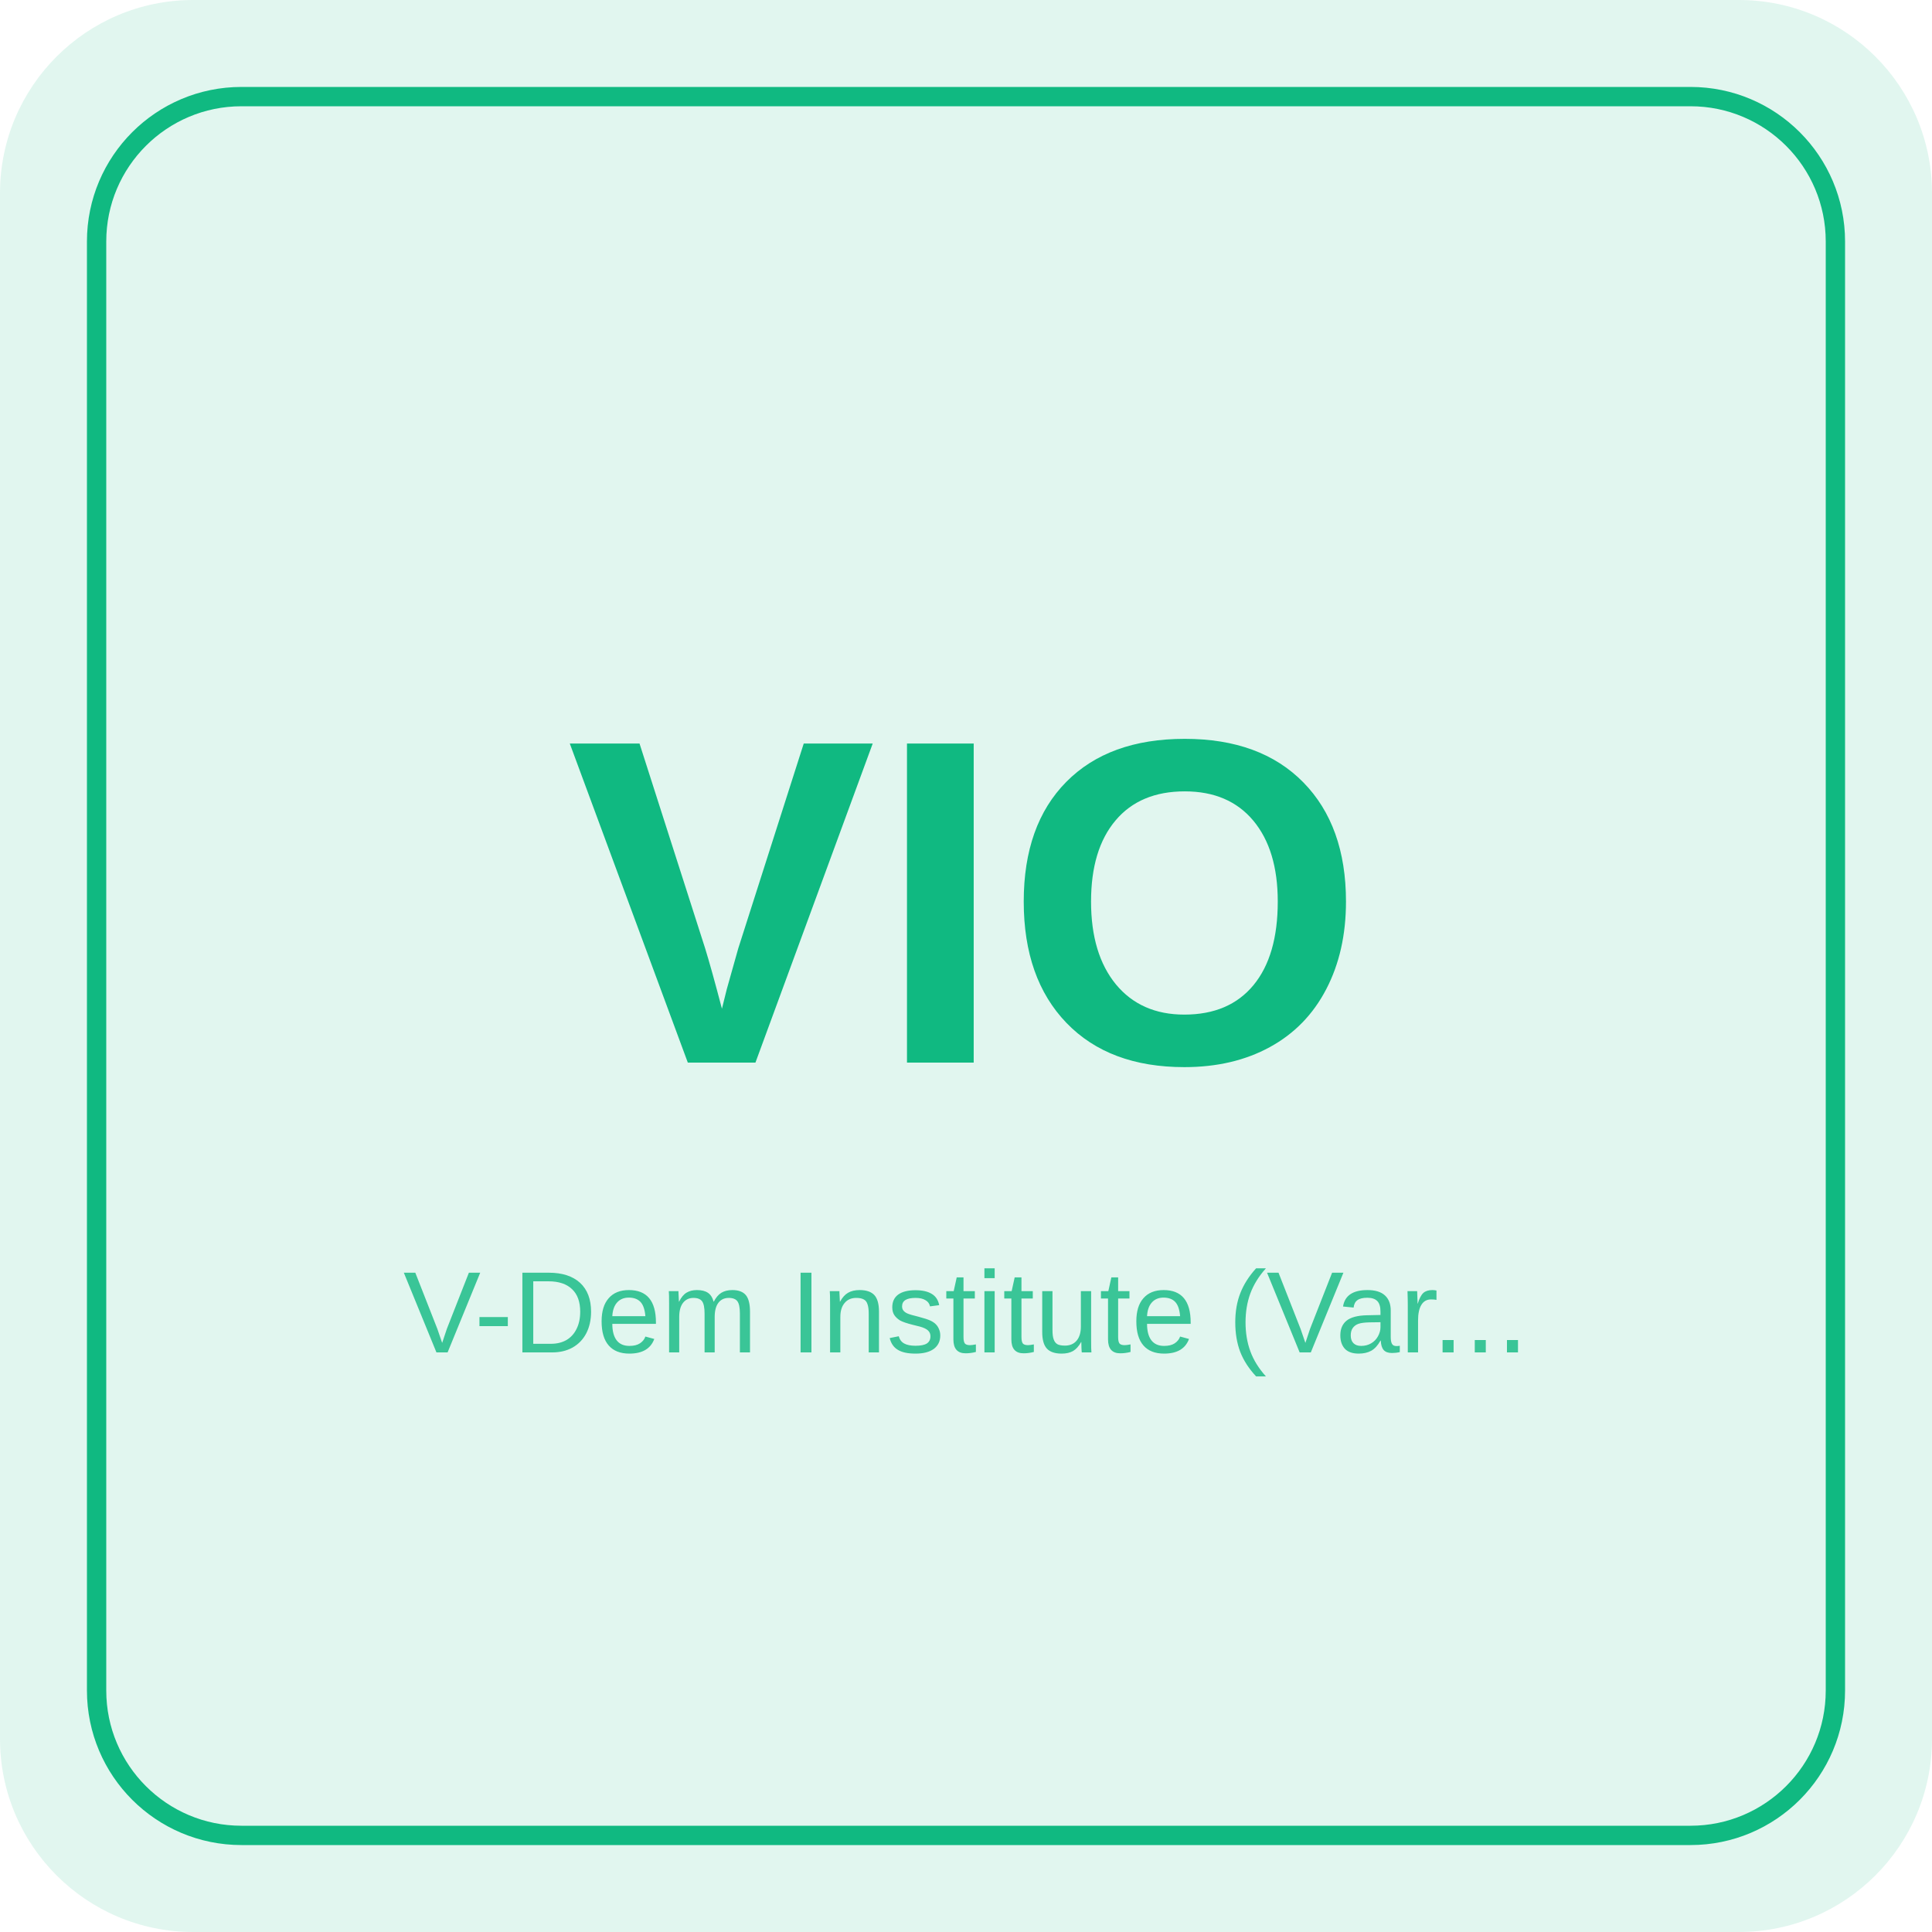
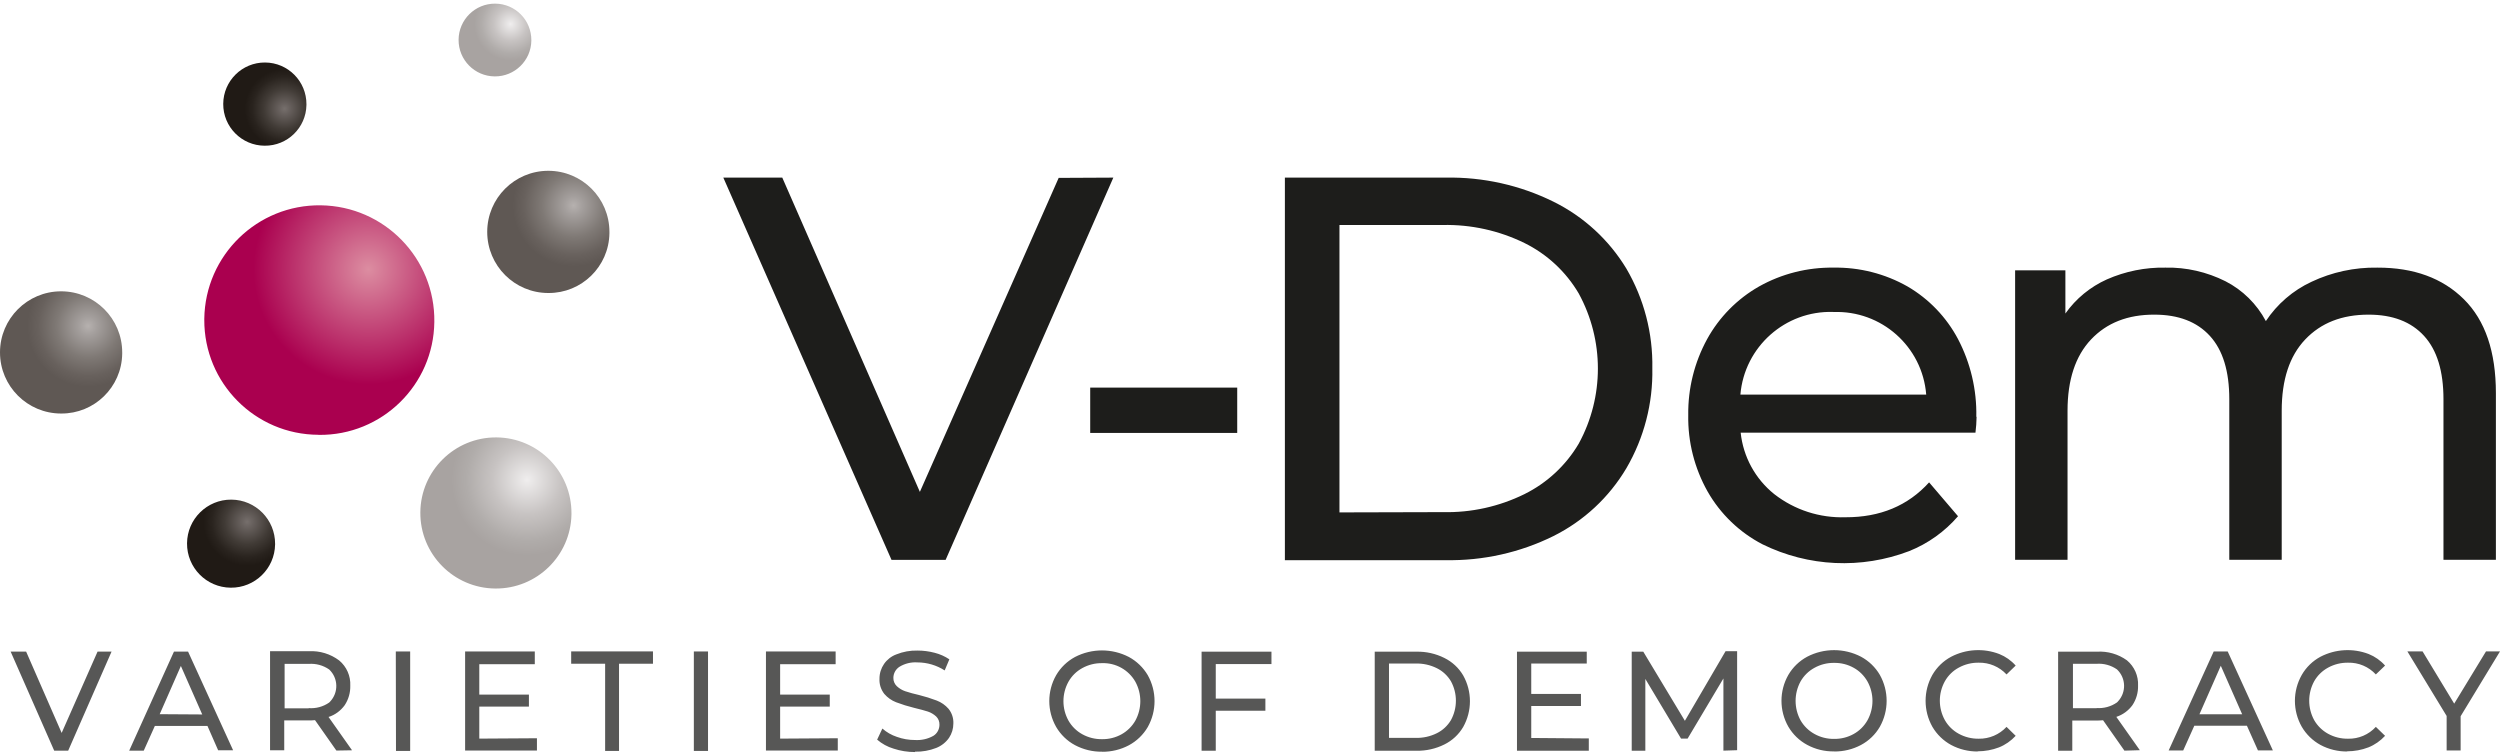
- <svg xmlns="http://www.w3.org/2000/svg" width="200" height="200" viewBox="0 0 200 200">
-   <rect width="200" height="200" rx="20" fill="#10b98120" />
-   <rect x="10" y="10" width="180" height="180" rx="15" fill="none" stroke="#10b981" stroke-width="2" />
-   <text x="100" y="110" font-family="Arial, sans-serif" font-size="48" font-weight="bold" text-anchor="middle" fill="#10b981">
-     VIO
-   </text>
-   <text x="100" y="140" font-family="Arial, sans-serif" font-size="12" text-anchor="middle" fill="#10b981" opacity="0.8">
-     V-Dem Institute (Var...
-   </text>
+ <svg xmlns="http://www.w3.org/2000/svg" width="268" height="81" viewBox="0 0 268 81">
+   <defs>
+     <radialGradient id="a" cx="104.07" cy="-393.09" fx="104.07" fy="-393.09" r="12.33" gradientTransform="matrix(1 0 0 -1 -64.58 -364.22)" gradientUnits="userSpaceOnUse">
+       <stop offset="0" stop-color="#dc8da1" />
+       <stop offset="1" stop-color="#aa004f" />
+     </radialGradient>
+     <radialGradient id="b" cx="126.28" cy="-386.24" fx="126.28" fy="-386.24" r="6.52" gradientTransform="matrix(1 0 0 -1 -64.79 -364.21)" gradientUnits="userSpaceOnUse">
+       <stop offset="0" stop-color="#b6b1af" />
+       <stop offset=".15" stop-color="#a49f9d" />
+       <stop offset=".52" stop-color="#7f7975" />
+       <stop offset=".82" stop-color="#68615d" />
+       <stop offset="1" stop-color="#5f5854" />
+     </radialGradient>
+     <radialGradient id="c" cx="121.29" cy="-415.65" fx="121.29" fy="-415.65" r="8.1" gradientTransform="matrix(1 0 0 -1 -64.79 -364.21)" gradientUnits="userSpaceOnUse">
+       <stop offset="0" stop-color="#f0eeee" />
+       <stop offset=".04" stop-color="#eceaea" />
+       <stop offset=".46" stop-color="#c7c3c2" />
+       <stop offset=".8" stop-color="#b0acaa" />
+       <stop offset="1" stop-color="#a8a3a1" />
+     </radialGradient>
+     <radialGradient id="d" cx="96.71" cy="-400.52" fx="96.71" fy="-400.52" r="4.52" gradientTransform="matrix(1.04 0 0 -1.04 -74.08 -360.6)" gradientUnits="userSpaceOnUse">
+       <stop offset="0" stop-color="#766f6c" />
+       <stop offset=".13" stop-color="#68615e" />
+       <stop offset=".51" stop-color="#413b36" />
+       <stop offset=".81" stop-color="#29231e" />
+       <stop offset="1" stop-color="#201a15" />
+     </radialGradient>
+     <radialGradient id="e" cx="95.08" cy="-375.88" fx="95.08" fy="-375.88" r="4.26" gradientTransform="matrix(1 0 0 -1 -64.58 -364.22)" gradientUnits="userSpaceOnUse">
+       <stop offset="0" stop-color="#766f6c" />
+       <stop offset=".13" stop-color="#68615e" />
+       <stop offset=".51" stop-color="#413b36" />
+       <stop offset=".81" stop-color="#29231e" />
+       <stop offset="1" stop-color="#201a15" />
+     </radialGradient>
+     <radialGradient id="f" cx="74.03" cy="-399.16" fx="74.03" fy="-399.16" r="6.52" gradientTransform="matrix(1 0 0 -1 -64.58 -364.22)" gradientUnits="userSpaceOnUse">
+       <stop offset="0" stop-color="#b6b1af" />
+       <stop offset=".15" stop-color="#a49f9d" />
+       <stop offset=".52" stop-color="#7f7975" />
+       <stop offset=".82" stop-color="#68615d" />
+       <stop offset="1" stop-color="#5f5854" />
+     </radialGradient>
+     <radialGradient id="g" cx="119.32" cy="-366.79" fx="119.32" fy="-366.79" r="3.9" gradientTransform="matrix(1 0 0 -1 -64.58 -364.22)" gradientUnits="userSpaceOnUse">
+       <stop offset="0" stop-color="#f0eeee" />
+       <stop offset=".04" stop-color="#eceaea" />
+       <stop offset=".46" stop-color="#c7c3c2" />
+       <stop offset=".8" stop-color="#b0acaa" />
+       <stop offset="1" stop-color="#a8a3a1" />
+     </radialGradient>
+   </defs>
+   <path d="M268 69.83h-1.5l-3.41 5.6-3.39-5.6h-1.63l4.21 6.92v3.7h1.5v-3.67l4.22-6.95Zm-16.39 10.71c.78 0 1.55-.14 2.28-.42.68-.27 1.29-.7 1.79-1.24l-.99-.96a3.91 3.91 0 0 1-2.98 1.27 4.3 4.3 0 0 1-2.14-.53 3.87 3.87 0 0 1-1.49-1.46 4.35 4.35 0 0 1 0-4.17 3.8 3.8 0 0 1 1.49-1.46 4.33 4.33 0 0 1 2.14-.53 3.92 3.92 0 0 1 2.98 1.26l.99-.95a4.66 4.66 0 0 0-1.76-1.24 6.32 6.32 0 0 0-5.16.29 5.1 5.1 0 0 0-2.01 1.95 5.62 5.62 0 0 0 0 5.56 5.23 5.23 0 0 0 2.01 1.95c.88.47 1.87.71 2.88.7m-15.86-3.99 2.29-5.2 2.29 5.2h-4.58Zm6.28 3.87h1.59l-4.84-10.6h-1.5l-4.83 10.61h1.56l1.19-2.65h5.64l1.18 2.64Zm-17.26-4.52h-2.58v-4.76h2.52a3.4 3.4 0 0 1 2.2.6c.98.93 1.02 2.47.09 3.45l-.09.09c-.64.45-1.42.66-2.2.6m4.65 4.52-2.52-3.57c.7-.23 1.3-.67 1.73-1.26.41-.62.62-1.35.6-2.09a3.32 3.32 0 0 0-1.19-2.71c-.93-.67-2.07-1-3.21-.93h-4.17v10.62h1.52v-3.24h2.63c.16 0 .38 0 .67-.03l2.29 3.26 1.67-.05Zm-17.39.12a6.4 6.4 0 0 0 2.29-.42c.68-.27 1.29-.7 1.79-1.24l-.98-.96a3.96 3.96 0 0 1-2.98 1.27 4.33 4.33 0 0 1-2.14-.53 3.8 3.8 0 0 1-1.49-1.46 4.3 4.3 0 0 1 0-4.17c.35-.62.87-1.13 1.49-1.46a4.3 4.3 0 0 1 2.14-.53 3.95 3.95 0 0 1 2.98 1.26l.98-.95a4.66 4.66 0 0 0-1.76-1.24 6.3 6.3 0 0 0-5.15.29 5.12 5.12 0 0 0-2.02 1.95 5.68 5.68 0 0 0 0 5.56 5.23 5.23 0 0 0 2.01 1.95c.88.47 1.87.71 2.88.7m-15.42-1.35a4.19 4.19 0 0 1-2.11-.53 3.87 3.87 0 0 1-1.49-1.46 4.35 4.35 0 0 1 0-4.17 3.8 3.8 0 0 1 1.49-1.46 4.21 4.21 0 0 1 2.11-.53c.74-.01 1.46.17 2.1.53.62.34 1.12.85 1.47 1.46a4.3 4.3 0 0 1 0 4.17 3.82 3.82 0 0 1-1.47 1.46c-.64.36-1.37.54-2.1.53m0 1.35c1 .01 2-.23 2.88-.7a5.12 5.12 0 0 0 2.02-1.95 5.68 5.68 0 0 0 0-5.56 5.19 5.19 0 0 0-2.02-1.95 6.26 6.26 0 0 0-5.77 0 5.19 5.19 0 0 0-2.02 1.95 5.6 5.6 0 0 0 0 5.55c.48.82 1.18 1.5 2.02 1.95.89.48 1.88.72 2.89.7m-10.4-.12V69.81h-1.24l-4.36 7.46-4.46-7.41h-1.24v10.62h1.46v-7.7l3.83 6.4h.7l3.84-6.45v7.74l1.48-.05Zm-22.07-1.32v-3.43h5.33v-1.29h-5.33v-3.26h5.95v-1.27h-7.48v10.62h7.7v-1.32l-6.18-.05Zm-15.25 0v-7.98h2.86c.79-.02 1.56.15 2.27.5.63.31 1.15.8 1.51 1.4.71 1.3.71 2.87 0 4.17-.36.6-.88 1.09-1.51 1.4a4.8 4.8 0 0 1-2.27.5h-2.86Zm-1.53 1.37h4.48a6.44 6.44 0 0 0 2.98-.67 4.8 4.8 0 0 0 2.02-1.87 5.64 5.64 0 0 0 0-5.54 4.8 4.8 0 0 0-2.02-1.87 6.38 6.38 0 0 0-2.98-.67h-4.48v10.62Zm-11.07-9.3v-1.32h-7.49v10.62h1.52v-4.29h5.32v-1.3h-5.32v-3.7h5.97Zm-18.16 8.06a4.25 4.25 0 0 1-2.12-.53 3.84 3.84 0 0 1-1.48-1.46 4.3 4.3 0 0 1 0-4.17c.35-.62.86-1.12 1.48-1.46a4.25 4.25 0 0 1 2.12-.53 3.96 3.96 0 0 1 3.57 1.99c.71 1.3.71 2.87 0 4.17a3.89 3.89 0 0 1-1.47 1.46c-.64.36-1.37.54-2.1.53m0 1.35c1 .01 2-.23 2.88-.7a5.19 5.19 0 0 0 2.02-1.95 5.68 5.68 0 0 0 0-5.56 5.26 5.26 0 0 0-2.02-1.95 6.28 6.28 0 0 0-5.78 0 5.19 5.19 0 0 0-2.02 1.95 5.6 5.6 0 0 0 0 5.55c.48.82 1.18 1.5 2.02 1.95.89.47 1.89.72 2.9.7m-20.05 0c.78.02 1.55-.12 2.27-.4.56-.22 1.04-.6 1.38-1.09.3-.45.46-.98.46-1.52a2.35 2.35 0 0 0-.52-1.59 3.2 3.2 0 0 0-1.26-.88 16.4 16.4 0 0 0-1.92-.6c-.49-.11-.98-.24-1.46-.4-.33-.11-.64-.3-.9-.54a1.19 1.19 0 0 1-.37-.89c0-.48.25-.93.65-1.19a3.27 3.27 0 0 1 1.93-.47 5.42 5.42 0 0 1 2.92.86l.5-1.19a5.04 5.04 0 0 0-1.57-.7 7.22 7.22 0 0 0-1.85-.24 5.66 5.66 0 0 0-2.26.41 2.77 2.77 0 0 0-1.81 2.62c-.03.59.16 1.16.52 1.62.34.39.77.7 1.26.89.63.24 1.28.44 1.93.6.64.15 1.13.29 1.48.4.33.11.63.29.88.52.24.23.37.55.36.89 0 .48-.24.94-.65 1.19-.6.34-1.28.49-1.97.45-.66 0-1.32-.11-1.95-.34a4.45 4.45 0 0 1-1.55-.89l-.56 1.19c.51.44 1.11.77 1.75.96.75.25 1.52.37 2.31.37m-14.46-1.44v-3.43h5.32v-1.29h-5.32V71.2h5.95v-1.36h-7.47v10.62h7.7v-1.32l-6.18.04Zm-9.25 1.32h1.52V69.84h-1.52V80.5Zm-9.52 0h1.5v-9.35H70v-1.32h-8.77v1.32h3.64v9.34Zm-13.48-1.32v-3.43h5.32v-1.29h-5.32V71.2h5.95v-1.36h-7.47v10.62h7.7v-1.32l-6.18.04Zm-8.93 1.32h1.52V69.84h-1.54l.02 10.66Zm-9.36-4.57h-2.58v-4.76h2.58a3.4 3.4 0 0 1 2.2.6c.98.93 1.02 2.47.09 3.45l-.09.09c-.64.45-1.42.66-2.2.6m4.65 4.52-2.52-3.57c.7-.22 1.3-.67 1.73-1.26.41-.62.62-1.35.6-2.09a3.32 3.32 0 0 0-1.19-2.71 4.97 4.97 0 0 0-3.24-.99h-4.17v10.62h1.52v-3.2h2.63c.16 0 .38 0 .67-.03l2.29 3.26 1.7-.03Zm-20.62-3.87 2.27-5.17 2.29 5.2-4.57-.03Zm6.27 3.87h1.6l-4.83-10.58h-1.51l-4.8 10.62h1.56l1.19-2.65h5.64l1.15 2.62ZM10.46 69.85l-3.85 8.72-3.81-8.72H1.14l4.67 10.62h1.5l4.65-10.62h-1.53Z" fill="#575756" />
+   <path d="M254.84 28.69c-2.44-.04-4.85.48-7.05 1.52a11.88 11.88 0 0 0-4.89 4.21 10.14 10.14 0 0 0-4.33-4.27c-2-1-4.21-1.51-6.44-1.46-2.16-.04-4.29.39-6.27 1.26-1.78.8-3.32 2.06-4.45 3.66v-4.63h-5.39v31.03h5.62V44.03c0-3.31.84-5.86 2.52-7.64s3.94-2.67 6.79-2.66c2.58 0 4.56.76 5.95 2.28 1.39 1.52 2.08 3.78 2.08 6.79v17.21h5.62V44.03c0-3.32.83-5.86 2.52-7.64s3.94-2.66 6.79-2.66c2.58 0 4.56.76 5.95 2.28 1.39 1.52 2.08 3.78 2.08 6.79v17.21h5.62V42.15c0-4.44-1.14-7.8-3.43-10.07-2.29-2.27-5.38-3.4-9.27-3.39m-58.33 4.76a9.62 9.62 0 0 1 9.96 8.85h-19.92a9.69 9.69 0 0 1 9.95-8.86m15.34 11.24c.06-2.9-.62-5.77-1.96-8.33a14.25 14.25 0 0 0-5.41-5.64 15.54 15.54 0 0 0-7.93-2.02c-2.79-.04-5.55.65-7.99 2.02a14.6 14.6 0 0 0-5.57 5.65 16.52 16.52 0 0 0-2.02 8.14c-.05 2.87.67 5.7 2.08 8.2a14.41 14.41 0 0 0 5.88 5.65 19.7 19.7 0 0 0 15.72.73 13.58 13.58 0 0 0 5.24-3.74l-3.1-3.63c-2.26 2.5-5.25 3.75-8.96 3.74-2.76.09-5.46-.78-7.64-2.48a9.75 9.75 0 0 1-3.6-6.59h25.17a16 16 0 0 0 .12-1.7m-68.3 10.27V24.12h11.07a19 19 0 0 1 8.76 1.93 13.87 13.87 0 0 1 5.82 5.41 16.8 16.8 0 0 1 0 16.1 13.93 13.93 0 0 1-5.82 5.41 18.8 18.8 0 0 1-8.75 1.93l-11.07.03Zm-5.86 5.1h17.26c3.99.07 7.95-.81 11.53-2.58a18.89 18.89 0 0 0 7.83-7.28 20.46 20.46 0 0 0 2.78-10.71c.07-3.75-.89-7.44-2.78-10.68a18.94 18.94 0 0 0-7.82-7.18A25.04 25.04 0 0 0 155 19.04h-17.26v41Zm-20.85-13.64h15.75v-4.86h-15.76v4.86Zm-3.39-27.34L98.61 52.73 83.86 19.04h-6.32l18.03 40.98h5.8l17.98-40.98-5.86.03Z" fill="#1d1d1b" />
+   <path d="M34.14 46.61A12.28 12.28 0 0 1 21.9 34.28v-.11a12.33 12.33 0 1 1 24.66.34 12.25 12.25 0 0 1-12.38 12.11h-.04Z" fill="url(#a)" />
+   <path d="M58.78 31.41a6.55 6.55 0 1 1 6.55-6.55v.15a6.5 6.5 0 0 1-6.55 6.4Z" fill="url(#b)" />
+   <path d="M53.1 63.09a8.1 8.1 0 1 1 8.16-8.04v.09a8.09 8.09 0 0 1-8.16 7.95Z" fill="url(#c)" />
+   <path d="M24.73 63a4.72 4.72 0 1 1 4.76-4.69v.05A4.71 4.71 0 0 1 24.73 63Z" fill="url(#d)" />
+   <path d="M28.37 15.62a4.46 4.46 0 1 1 4.48-4.43v.06a4.44 4.44 0 0 1-4.48 4.37Z" fill="url(#e)" />
+   <path d="M6.55 44.33a6.55 6.55 0 1 1 6.55-6.55v.15a6.5 6.5 0 0 1-6.55 6.4Z" fill="url(#f)" />
+   <path d="M53.03 8.19a3.9 3.9 0 1 1 3.93-3.87v.04a3.89 3.89 0 0 1-3.93 3.83Z" fill="url(#g)" />
</svg>
